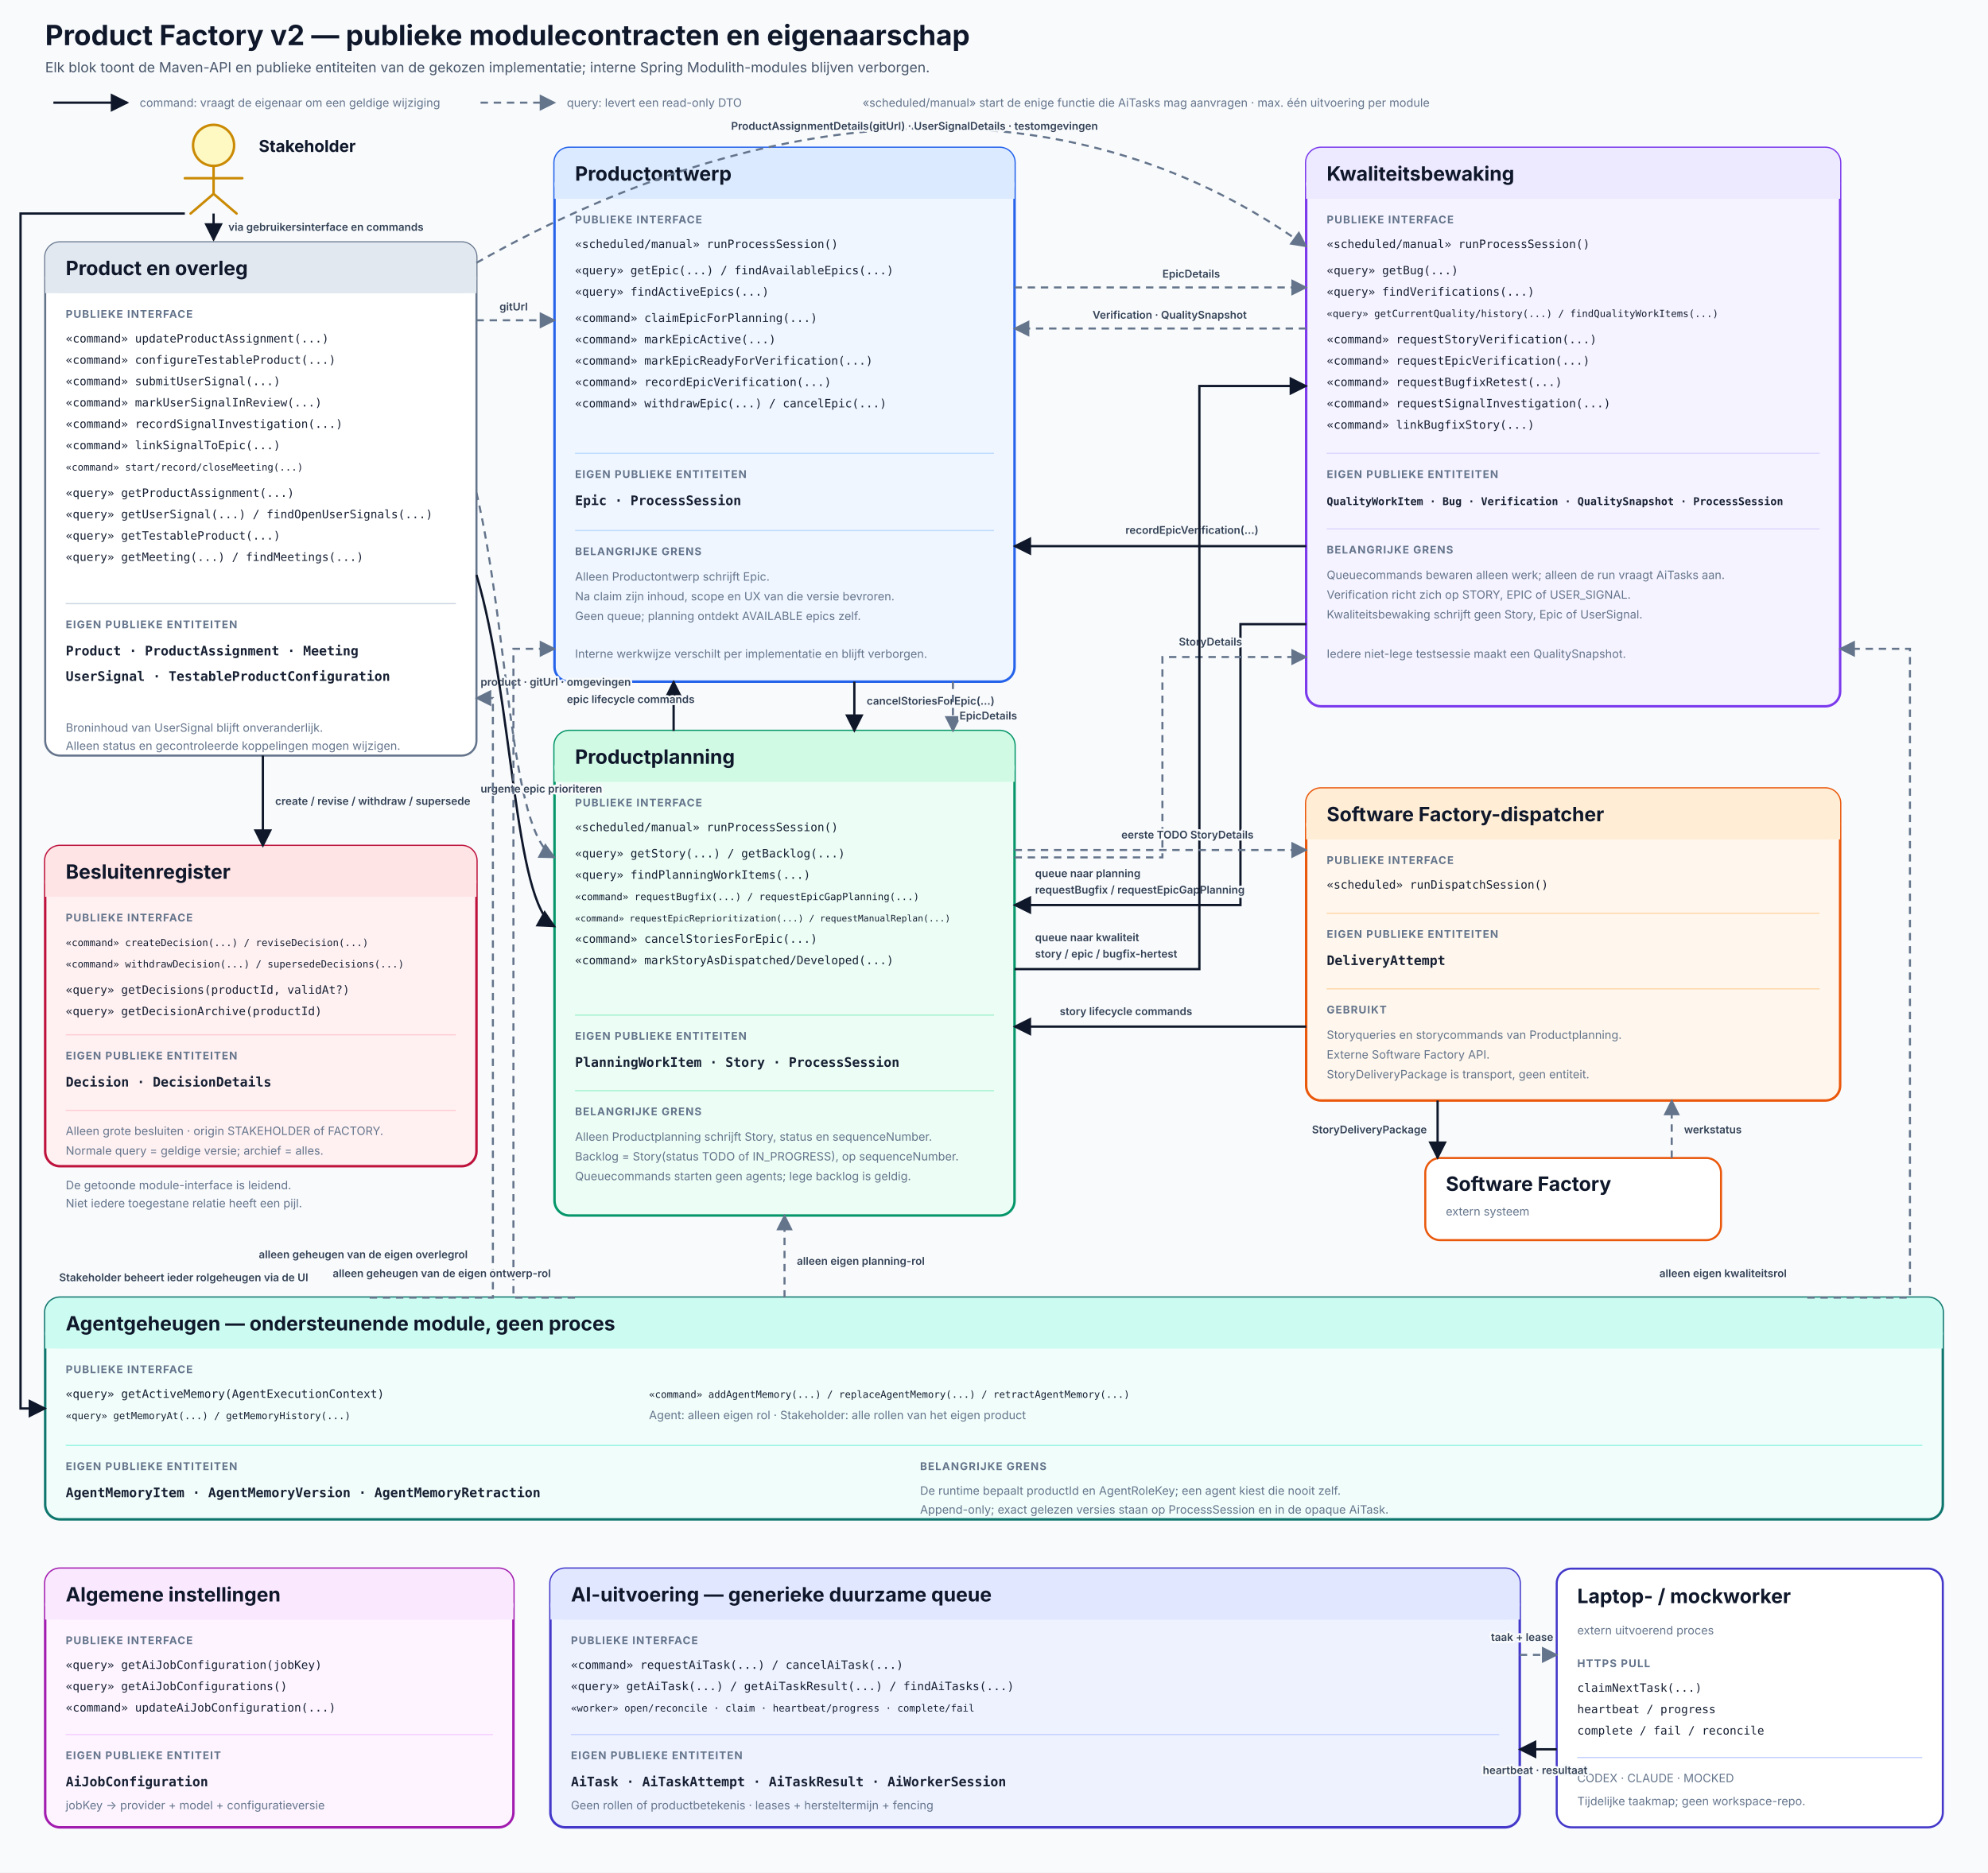
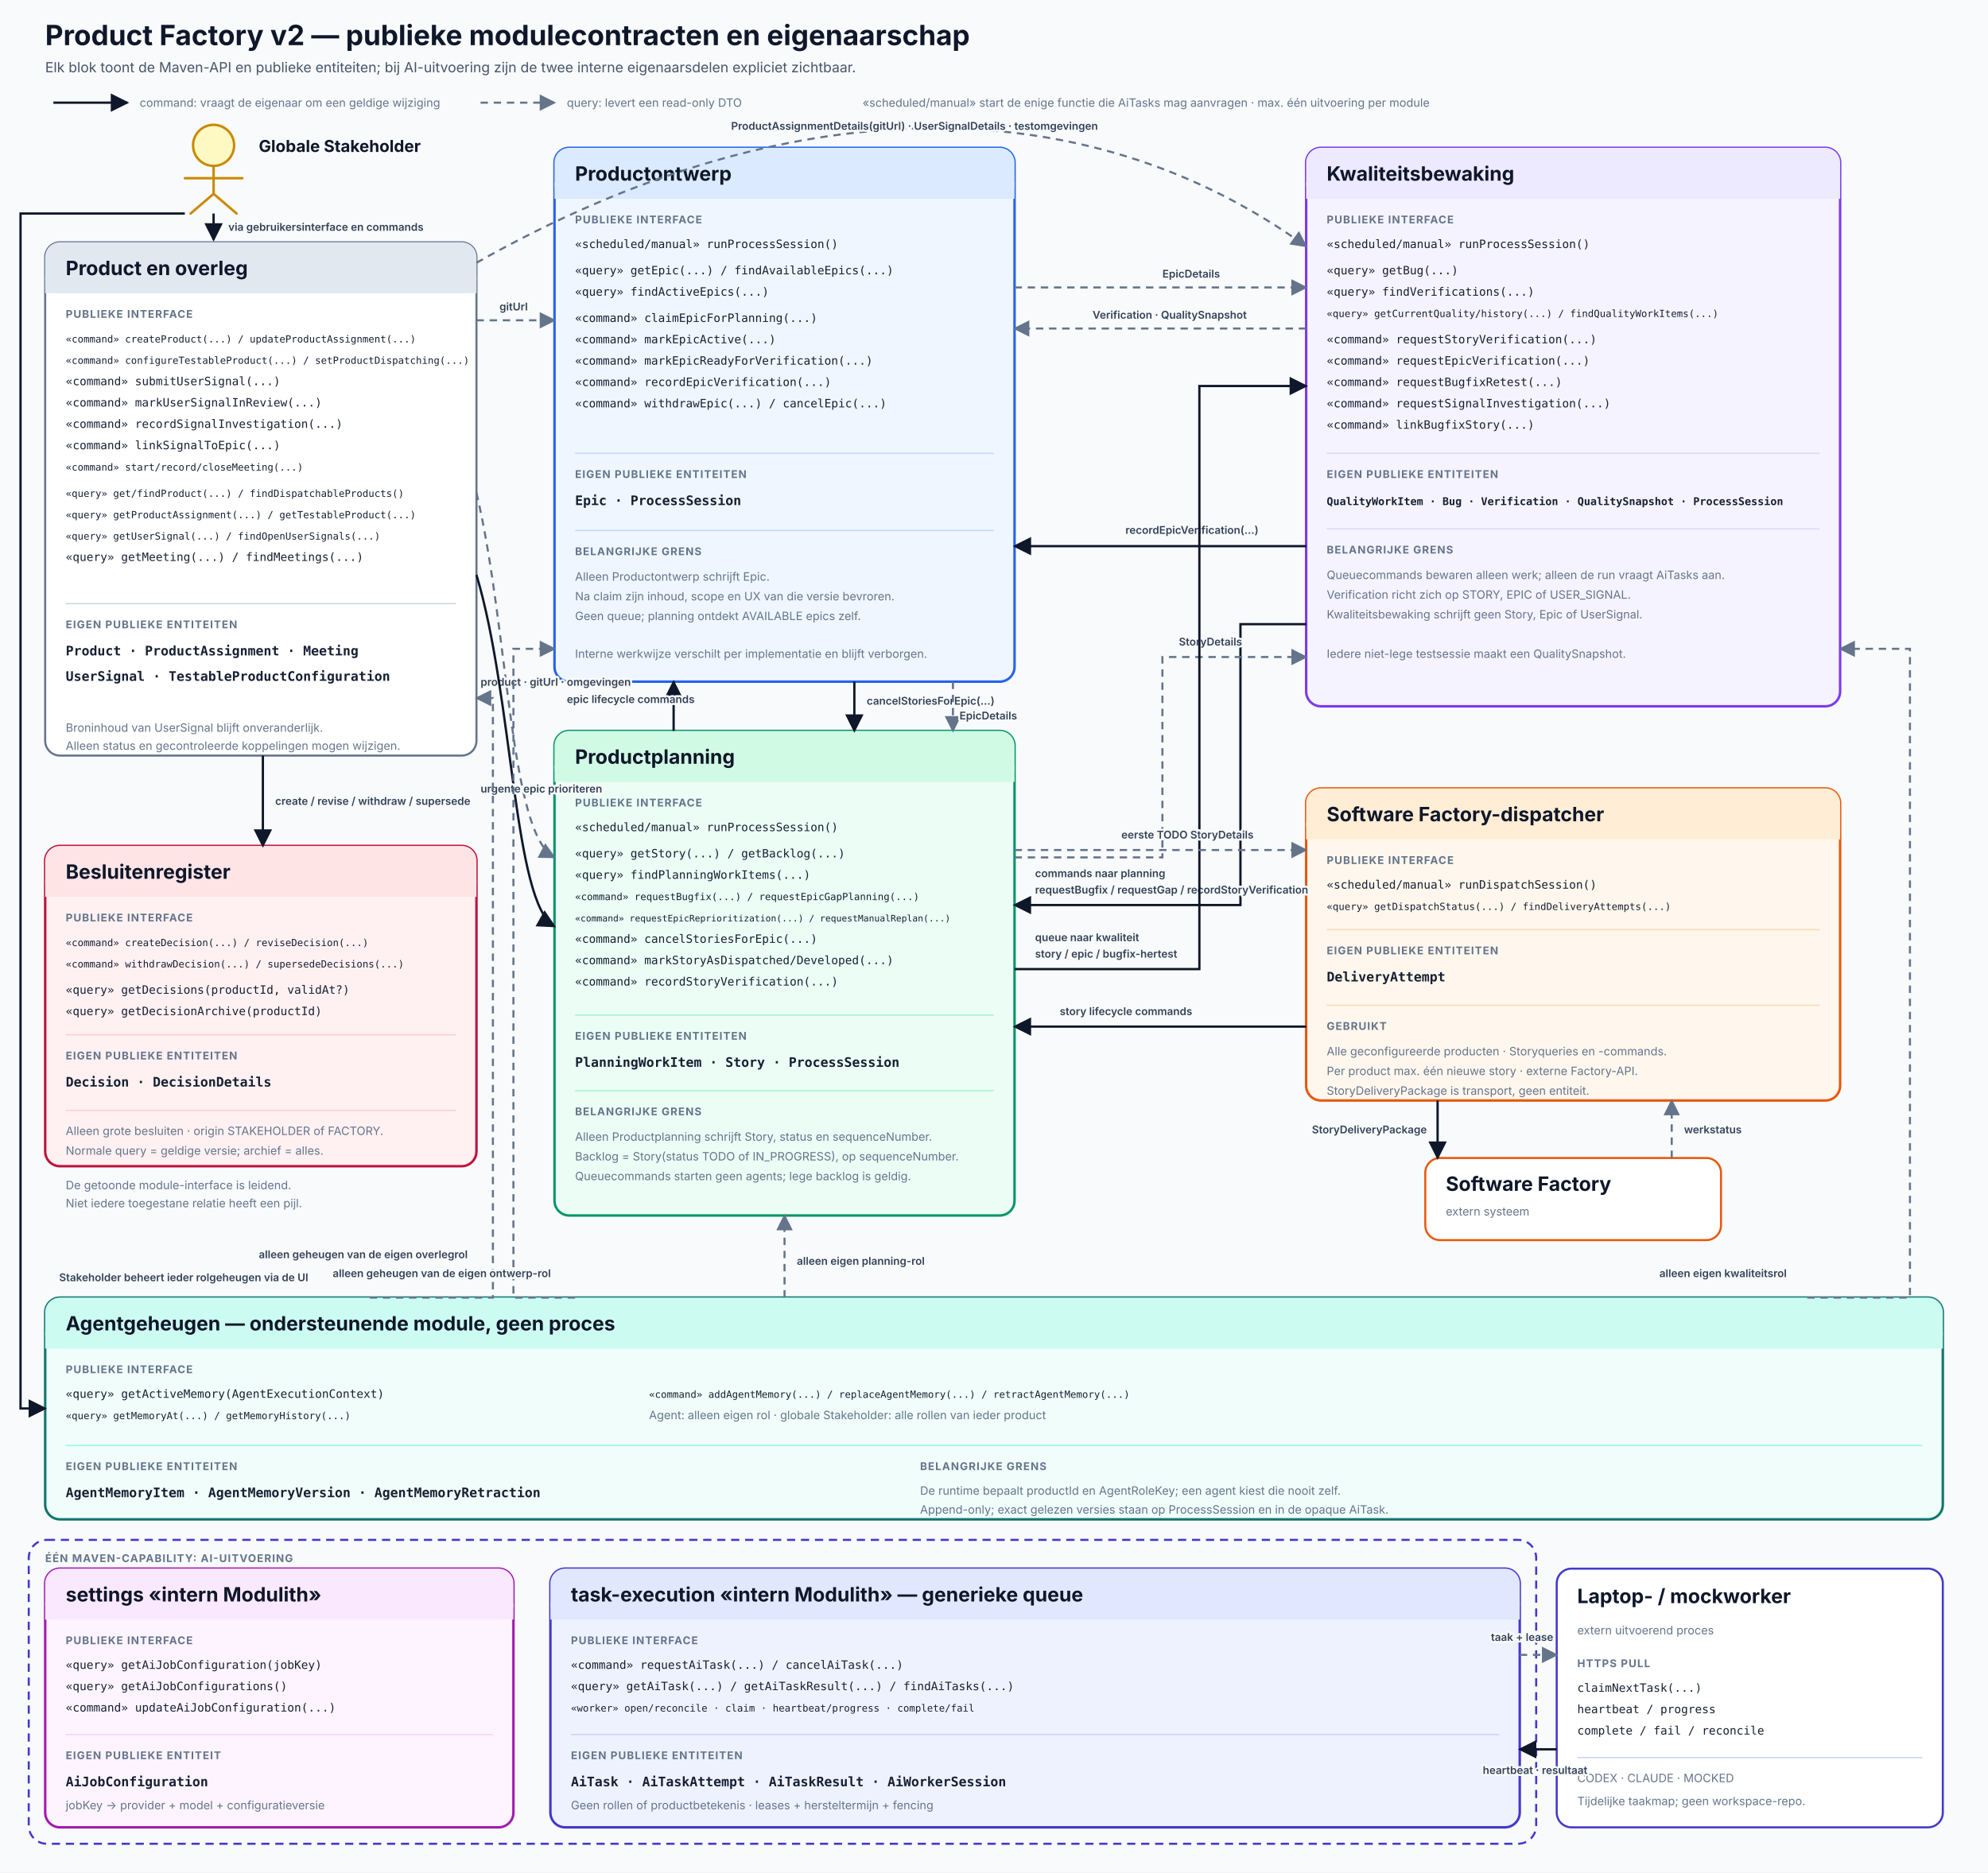
<svg xmlns="http://www.w3.org/2000/svg" width="2420" height="2280" viewBox="0 0 2420 2280" role="img" aria-labelledby="title desc">
  <defs>
    <marker id="commandArrow" viewBox="0 0 10 10" refX="9" refY="5" markerWidth="8" markerHeight="8" orient="auto">
      <path d="M0 0 L10 5 L0 10 Z" fill="#0f172a" />
    </marker>
    <marker id="queryArrow" viewBox="0 0 10 10" refX="9" refY="5" markerWidth="8" markerHeight="8" orient="auto">
      <path d="M0 0 L10 5 L0 10 Z" fill="#64748b" />
    </marker>
    <style>
      .title { font: 700 34px Inter, Arial, sans-serif; fill: #0f172a; }
      .subtitle { font: 400 17px Inter, Arial, sans-serif; fill: #475569; }
      .module-title { font: 700 24px Inter, Arial, sans-serif; fill: #0f172a; }
      .section-title { font: 700 13px Inter, Arial, sans-serif; letter-spacing: 1px; fill: #64748b; }
      .api { font: 500 14px ui-monospace, SFMono-Regular, Menlo, monospace; fill: #172033; }
      .entity { font: 600 16px ui-monospace, SFMono-Regular, Menlo, monospace; fill: #172033; }
      .note { font: 400 14px Inter, Arial, sans-serif; fill: #64748b; }
      .flow { font: 600 13px Inter, Arial, sans-serif; fill: #334155; paint-order: stroke; stroke: #f8fafc; stroke-width: 5px; stroke-linejoin: round; }
      .command { fill: none; stroke: #0f172a; stroke-width: 2.8; marker-end: url(#commandArrow); }
      .query { fill: none; stroke: #64748b; stroke-width: 2.5; stroke-dasharray: 9 7; marker-end: url(#queryArrow); }
      .divider { stroke-width: 1.5; }
    </style>
  </defs>
  <rect width="2420" height="2280" fill="#f8fafc" />
  <text x="55" y="55" class="title">Product Factory v2 — publieke modulecontracten en eigenaarschap</text>
-   <text x="55" y="88" class="subtitle">Elk blok toont de Maven-API en publieke entiteiten van de gekozen implementatie; interne Spring Modulith-modules blijven verborgen.</text>
+   <text x="55" y="88" class="subtitle">Elk blok toont de Maven-API en publieke entiteiten; bij AI-uitvoering zijn de twee interne eigenaarsdelen expliciet zichtbaar.</text>
  <path d="M65 125 H155" class="command" />
  <text x="170" y="130" class="note">command: vraagt de eigenaar om een geldige wijziging</text>
  <path d="M585 125 H675" class="query" />
  <text x="690" y="130" class="note">query: levert een read-only DTO</text>
  <text x="1050" y="130" class="note">«scheduled/manual» start de enige functie die AiTasks mag aanvragen · max. één uitvoering per module</text>
  <circle cx="260" cy="177" r="25" fill="#fef9c3" stroke="#ca8a04" stroke-width="3" />
  <path d="M260 202 V236 M225 217 H295 M260 236 L232 260 M260 236 L288 260" fill="none" stroke="#ca8a04" stroke-width="3" stroke-linecap="round" />
-   <text x="315" y="185" class="module-title" style="font-size:20px">Stakeholder</text>
+   <text x="315" y="185" class="module-title" style="font-size:20px">Globale Stakeholder</text>
  <path d="M260 260 V292" class="command" />
  <text x="278" y="281" class="flow">via gebruikersinterface en commands</text>
  <rect x="55" y="295" width="525" height="625" rx="18" fill="#ffffff" stroke="#64748b" stroke-width="2.5" />
  <rect x="55" y="295" width="525" height="62" rx="18" fill="#e2e8f0" />
  <path d="M55 337 V357 H580 V337" fill="#e2e8f0" />
  <text x="80" y="335" class="module-title">Product en overleg</text>
  <text x="80" y="387" class="section-title">PUBLIEKE INTERFACE</text>
-   <text x="80" y="417" class="api">«command» updateProductAssignment(...)</text>
-   <text x="80" y="443" class="api">«command» configureTestableProduct(...)</text>
+   <text x="80" y="417" class="api" style="font-size:12px">«command» createProduct(...) / updateProductAssignment(...)</text>
+   <text x="80" y="443" class="api" style="font-size:12px">«command» configureTestableProduct(...) / setProductDispatching(...)</text>
  <text x="80" y="469" class="api">«command» submitUserSignal(...)</text>
  <text x="80" y="495" class="api">«command» markUserSignalInReview(...)</text>
  <text x="80" y="521" class="api">«command» recordSignalInvestigation(...)</text>
  <text x="80" y="547" class="api">«command» linkSignalToEpic(...)</text>
  <text x="80" y="573" class="api" style="font-size:12px">«command» start/record/closeMeeting(...)</text>
-   <text x="80" y="605" class="api">«query» getProductAssignment(...)</text>
-   <text x="80" y="631" class="api">«query» getUserSignal(...) / findOpenUserSignals(...)</text>
-   <text x="80" y="657" class="api">«query» getTestableProduct(...)</text>
+   <text x="80" y="605" class="api" style="font-size:12px">«query» get/findProduct(...) / findDispatchableProducts()</text>
+   <text x="80" y="631" class="api" style="font-size:12px">«query» getProductAssignment(...) / getTestableProduct(...)</text>
+   <text x="80" y="657" class="api" style="font-size:12px">«query» getUserSignal(...) / findOpenUserSignals(...)</text>
  <text x="80" y="683" class="api">«query» getMeeting(...) / findMeetings(...)</text>
  <line x1="80" y1="735" x2="555" y2="735" class="divider" stroke="#cbd5e1" />
  <text x="80" y="765" class="section-title">EIGEN PUBLIEKE ENTITEITEN</text>
  <text x="80" y="798" class="entity">Product · ProductAssignment · Meeting</text>
  <text x="80" y="829" class="entity">UserSignal · TestableProductConfiguration</text>
  <text x="80" y="891" class="note">Broninhoud van UserSignal blijft onveranderlijk.</text>
  <text x="80" y="913" class="note">Alleen status en gecontroleerde koppelingen mogen wijzigen.</text>
  <rect x="675" y="180" width="560" height="650" rx="18" fill="#eff6ff" stroke="#2563eb" stroke-width="3" />
  <rect x="675" y="180" width="560" height="62" rx="18" fill="#dbeafe" />
  <path d="M675 222 V242 H1235 V222" fill="#dbeafe" />
  <text x="700" y="220" class="module-title">Productontwerp</text>
  <text x="700" y="272" class="section-title">PUBLIEKE INTERFACE</text>
  <text x="700" y="302" class="api">«scheduled/manual» runProcessSession()</text>
  <text x="700" y="334" class="api">«query» getEpic(...) / findAvailableEpics(...)</text>
  <text x="700" y="360" class="api">«query» findActiveEpics(...)</text>
  <text x="700" y="392" class="api">«command» claimEpicForPlanning(...)</text>
  <text x="700" y="418" class="api">«command» markEpicActive(...)</text>
  <text x="700" y="444" class="api">«command» markEpicReadyForVerification(...)</text>
  <text x="700" y="470" class="api">«command» recordEpicVerification(...)</text>
  <text x="700" y="496" class="api">«command» withdrawEpic(...) / cancelEpic(...)</text>
  <line x1="700" y1="552" x2="1210" y2="552" class="divider" stroke="#bfdbfe" />
  <text x="700" y="582" class="section-title">EIGEN PUBLIEKE ENTITEITEN</text>
  <text x="700" y="615" class="entity">Epic · ProcessSession</text>
  <line x1="700" y1="646" x2="1210" y2="646" class="divider" stroke="#bfdbfe" />
  <text x="700" y="676" class="section-title">BELANGRIJKE GRENS</text>
  <text x="700" y="707" class="note">Alleen Productontwerp schrijft Epic.</text>
  <text x="700" y="731" class="note">Na claim zijn inhoud, scope en UX van die versie bevroren.</text>
  <text x="700" y="755" class="note">Geen queue; planning ontdekt AVAILABLE epics zelf.</text>
  <text x="700" y="801" class="note">Interne werkwijze verschilt per implementatie en blijft verborgen.</text>
  <rect x="675" y="890" width="560" height="590" rx="18" fill="#ecfdf5" stroke="#059669" stroke-width="3" />
  <rect x="675" y="890" width="560" height="62" rx="18" fill="#d1fae5" />
  <path d="M675 932 V952 H1235 V932" fill="#d1fae5" />
  <text x="700" y="930" class="module-title">Productplanning</text>
  <text x="700" y="982" class="section-title">PUBLIEKE INTERFACE</text>
  <text x="700" y="1012" class="api">«scheduled/manual» runProcessSession()</text>
  <text x="700" y="1044" class="api">«query» getStory(...) / getBacklog(...)</text>
  <text x="700" y="1070" class="api">«query» findPlanningWorkItems(...)</text>
  <text x="700" y="1096" class="api" style="font-size:12px">«command» requestBugfix(...) / requestEpicGapPlanning(...)</text>
  <text x="700" y="1122" class="api" style="font-size:11px">«command» requestEpicReprioritization(...) / requestManualReplan(...)</text>
  <text x="700" y="1148" class="api">«command» cancelStoriesForEpic(...)</text>
  <text x="700" y="1174" class="api">«command» markStoryAsDispatched/Developed(...)</text>
+   <text x="700" y="1200" class="api">«command» recordStoryVerification(...)</text>
  <line x1="700" y1="1236" x2="1210" y2="1236" class="divider" stroke="#a7f3d0" />
  <text x="700" y="1266" class="section-title">EIGEN PUBLIEKE ENTITEITEN</text>
  <text x="700" y="1299" class="entity">PlanningWorkItem · Story · ProcessSession</text>
  <line x1="700" y1="1328" x2="1210" y2="1328" class="divider" stroke="#a7f3d0" />
  <text x="700" y="1358" class="section-title">BELANGRIJKE GRENS</text>
  <text x="700" y="1389" class="note">Alleen Productplanning schrijft Story, status en sequenceNumber.</text>
  <text x="700" y="1413" class="note">Backlog = Story(status TODO of IN_PROGRESS), op sequenceNumber.</text>
  <text x="700" y="1437" class="note">Queuecommands starten geen agents; lege backlog is geldig.</text>
  <g transform="translate(220 0)">
    <rect x="1370" y="180" width="650" height="680" rx="18" fill="#f5f3ff" stroke="#7c3aed" stroke-width="3" />
    <rect x="1370" y="180" width="650" height="62" rx="18" fill="#ede9fe" />
    <path d="M1370 222 V242 H2020 V222" fill="#ede9fe" />
    <text x="1395" y="220" class="module-title">Kwaliteitsbewaking</text>
    <text x="1395" y="272" class="section-title">PUBLIEKE INTERFACE</text>
    <text x="1395" y="302" class="api">«scheduled/manual» runProcessSession()</text>
    <text x="1395" y="334" class="api">«query» getBug(...)</text>
    <text x="1395" y="360" class="api">«query» findVerifications(...)</text>
    <text x="1395" y="386" class="api" style="font-size:12px">«query» getCurrentQuality/history(...) / findQualityWorkItems(...)</text>
    <text x="1395" y="418" class="api">«command» requestStoryVerification(...)</text>
    <text x="1395" y="444" class="api">«command» requestEpicVerification(...)</text>
    <text x="1395" y="470" class="api">«command» requestBugfixRetest(...)</text>
    <text x="1395" y="496" class="api">«command» requestSignalInvestigation(...)</text>
    <text x="1395" y="522" class="api">«command» linkBugfixStory(...)</text>
    <line x1="1395" y1="552" x2="1995" y2="552" class="divider" stroke="#ddd6fe" />
    <text x="1395" y="582" class="section-title">EIGEN PUBLIEKE ENTITEITEN</text>
    <text x="1395" y="615" class="entity" style="font-size:13px">QualityWorkItem · Bug · Verification · QualitySnapshot · ProcessSession</text>
    <line x1="1395" y1="644" x2="1995" y2="644" class="divider" stroke="#ddd6fe" />
    <text x="1395" y="674" class="section-title">BELANGRIJKE GRENS</text>
    <text x="1395" y="705" class="note">Queuecommands bewaren alleen werk; alleen de run vraagt AiTasks aan.</text>
    <text x="1395" y="729" class="note">Verification richt zich op STORY, EPIC of USER_SIGNAL.</text>
    <text x="1395" y="753" class="note">Kwaliteitsbewaking schrijft geen Story, Epic of UserSignal.</text>
    <text x="1395" y="801" class="note">Iedere niet-lege testsessie maakt een QualitySnapshot.</text>
  </g>
  <rect x="55" y="1030" width="525" height="390" rx="18" fill="#fff1f2" stroke="#be123c" stroke-width="3" />
  <rect x="55" y="1030" width="525" height="62" rx="18" fill="#ffe4e6" />
  <path d="M55 1072 V1092 H580 V1072" fill="#ffe4e6" />
  <text x="80" y="1070" class="module-title">Besluitenregister</text>
  <text x="80" y="1122" class="section-title">PUBLIEKE INTERFACE</text>
  <text x="80" y="1152" class="api" style="font-size:12px">«command» createDecision(...) / reviseDecision(...)</text>
  <text x="80" y="1178" class="api" style="font-size:12px">«command» withdrawDecision(...) / supersedeDecisions(...)</text>
  <text x="80" y="1210" class="api">«query» getDecisions(productId, validAt?)</text>
  <text x="80" y="1236" class="api">«query» getDecisionArchive(productId)</text>
  <line x1="80" y1="1260" x2="555" y2="1260" class="divider" stroke="#fecdd3" />
  <text x="80" y="1290" class="section-title">EIGEN PUBLIEKE ENTITEITEN</text>
  <text x="80" y="1323" class="entity">Decision · DecisionDetails</text>
  <line x1="80" y1="1352" x2="555" y2="1352" class="divider" stroke="#fecdd3" />
  <text x="80" y="1382" class="note">Alleen grote besluiten · origin STAKEHOLDER of FACTORY.</text>
  <text x="80" y="1406" class="note">Normale query = geldige versie; archief = alles.</text>
  <g transform="translate(220 0)">
    <rect x="1370" y="960" width="650" height="380" rx="18" fill="#fff7ed" stroke="#ea580c" stroke-width="3" />
    <rect x="1370" y="960" width="650" height="62" rx="18" fill="#ffedd5" />
    <path d="M1370 1002 V1022 H2020 V1002" fill="#ffedd5" />
    <text x="1395" y="1000" class="module-title">Software Factory-dispatcher</text>
    <text x="1395" y="1052" class="section-title">PUBLIEKE INTERFACE</text>
-     <text x="1395" y="1082" class="api">«scheduled» runDispatchSession()</text>
-     <line x1="1395" y1="1112" x2="1995" y2="1112" class="divider" stroke="#fed7aa" />
-     <text x="1395" y="1142" class="section-title">EIGEN PUBLIEKE ENTITEITEN</text>
-     <text x="1395" y="1175" class="entity">DeliveryAttempt</text>
-     <line x1="1395" y1="1204" x2="1995" y2="1204" class="divider" stroke="#fed7aa" />
-     <text x="1395" y="1234" class="section-title">GEBRUIKT</text>
-     <text x="1395" y="1265" class="note">Storyqueries en storycommands van Productplanning.</text>
-     <text x="1395" y="1289" class="note">Externe Software Factory API.</text>
-     <text x="1395" y="1313" class="note">StoryDeliveryPackage is transport, geen entiteit.</text>
+     <text x="1395" y="1082" class="api">«scheduled/manual» runDispatchSession()</text>
+     <text x="1395" y="1108" class="api" style="font-size:12px">«query» getDispatchStatus(...) / findDeliveryAttempts(...)</text>
+     <line x1="1395" y1="1132" x2="1995" y2="1132" class="divider" stroke="#fed7aa" />
+     <text x="1395" y="1162" class="section-title">EIGEN PUBLIEKE ENTITEITEN</text>
+     <text x="1395" y="1195" class="entity">DeliveryAttempt</text>
+     <line x1="1395" y1="1224" x2="1995" y2="1224" class="divider" stroke="#fed7aa" />
+     <text x="1395" y="1254" class="section-title">GEBRUIKT</text>
+     <text x="1395" y="1285" class="note">Alle geconfigureerde producten · Storyqueries en -commands.</text>
+     <text x="1395" y="1309" class="note">Per product max. één nieuwe story · externe Factory-API.</text>
+     <text x="1395" y="1333" class="note">StoryDeliveryPackage is transport, geen entiteit.</text>
  </g>
  <g transform="translate(220 0)">
    <rect x="1515" y="1410" width="360" height="100" rx="18" fill="#ffffff" stroke="#ea580c" stroke-width="2.5" />
    <text x="1540" y="1450" class="module-title">Software Factory</text>
    <text x="1540" y="1480" class="note">extern systeem</text>
  </g>
  <path d="M580 390 H675" class="query" />
  <text x="608" y="378" class="flow">gitUrl</text>
  <path d="M580 600 C620 770 620 1015 675 1044" class="query" />
  <text x="585" y="835" class="flow">product · gitUrl · omgevingen</text>
  <path d="M580 700 C625 850 625 1100 675 1128" class="command" />
  <text x="585" y="965" class="flow">urgente epic prioriteren</text>
  <path d="M580 320 C960 105 1320 105 1590 300" class="query" />
  <text x="890" y="158" class="flow">ProductAssignmentDetails(gitUrl) · UserSignalDetails · testomgevingen</text>
  <path d="M820 890 V830" class="command" />
  <text x="690" y="856" class="flow">epic lifecycle commands</text>
  <path d="M1040 830 V890" class="command" />
  <text x="1055" y="858" class="flow">cancelStoriesForEpic(...)</text>
  <path d="M1160 830 V890" class="query" />
  <text x="1168" y="876" class="flow">EpicDetails</text>
  <path d="M1235 350 H1590" class="query" />
  <text x="1415" y="338" class="flow">EpicDetails</text>
  <path d="M1590 400 H1235" class="query" />
  <text x="1330" y="388" class="flow">Verification · QualitySnapshot</text>
  <path d="M1590 665 H1235" class="command" />
  <text x="1370" y="650" class="flow">recordEpicVerification(...)</text>
  <path d="M1590 760 H1510 V1102 H1235" class="command" />
-   <text x="1260" y="1068" class="flow">queue naar planning</text>
-   <text x="1260" y="1088" class="flow">requestBugfix / requestEpicGapPlanning</text>
+   <text x="1260" y="1068" class="flow">commands naar planning</text>
+   <text x="1260" y="1088" class="flow">requestBugfix / requestGap / recordStoryVerification</text>
  <path d="M1235 1044 H1415 V800 H1590" class="query" />
  <text x="1435" y="786" class="flow">StoryDetails</text>
  <path d="M1235 1180 H1460 V470 H1590" class="command" />
  <text x="1260" y="1146" class="flow">queue naar kwaliteit</text>
  <text x="1260" y="1166" class="flow">story / epic / bugfix-hertest</text>
  <path d="M1590 1250 H1235" class="command" />
  <text x="1290" y="1236" class="flow">story lifecycle commands</text>
  <path d="M1235 1035 H1590" class="query" />
  <text x="1365" y="1021" class="flow">eerste TODO StoryDetails</text>
  <path d="M1750 1340 V1410" class="command" />
  <text x="1597" y="1380" class="flow">StoryDeliveryPackage</text>
  <path d="M2035 1410 V1340" class="query" />
  <text x="2050" y="1380" class="flow">werkstatus</text>
  <path d="M320 920 V1030" class="command" />
  <text x="335" y="980" class="flow">create / revise / withdraw / supersede</text>
  <text x="80" y="1448" class="note">De getoonde module-interface is leidend.</text>
  <text x="80" y="1470" class="note">Niet iedere toegestane relatie heeft een pijl.</text>
  <rect x="55" y="1580" width="2310" height="270" rx="18" fill="#f0fdfa" stroke="#0f766e" stroke-width="3" />
  <rect x="55" y="1580" width="2310" height="62" rx="18" fill="#ccfbf1" />
  <path d="M55 1622 V1642 H2365 V1622" fill="#ccfbf1" />
  <text x="80" y="1620" class="module-title">Agentgeheugen — ondersteunende module, geen proces</text>
  <text x="80" y="1672" class="section-title">PUBLIEKE INTERFACE</text>
  <text x="80" y="1702" class="api">«query» getActiveMemory(AgentExecutionContext)</text>
  <text x="80" y="1728" class="api" style="font-size:12px">«query» getMemoryAt(...) / getMemoryHistory(...)</text>
  <text x="790" y="1702" class="api" style="font-size:12px">«command» addAgentMemory(...) / replaceAgentMemory(...) / retractAgentMemory(...)</text>
-   <text x="790" y="1728" class="note">Agent: alleen eigen rol · Stakeholder: alle rollen van het eigen product</text>
+   <text x="790" y="1728" class="note">Agent: alleen eigen rol · globale Stakeholder: alle rollen van ieder product</text>
  <line x1="80" y1="1760" x2="2340" y2="1760" class="divider" stroke="#99f6e4" />
  <text x="80" y="1790" class="section-title">EIGEN PUBLIEKE ENTITEITEN</text>
  <text x="80" y="1823" class="entity">AgentMemoryItem · AgentMemoryVersion · AgentMemoryRetraction</text>
  <text x="1120" y="1790" class="section-title">BELANGRIJKE GRENS</text>
  <text x="1120" y="1820" class="note">De runtime bepaalt productId en AgentRoleKey; een agent kiest die nooit zelf.</text>
  <text x="1120" y="1843" class="note">Append-only; exact gelezen versies staan op ProcessSession en in de opaque AiTask.</text>
  <path d="M450 1580 H600 V850 H580" class="query" />
  <text x="315" y="1532" class="flow">alleen geheugen van de eigen overlegrol</text>
  <path d="M700 1580 H625 V790 H675" class="query" />
  <text x="405" y="1555" class="flow">alleen geheugen van de eigen ontwerp-rol</text>
  <path d="M955 1580 V1480" class="query" />
  <text x="970" y="1540" class="flow">alleen eigen planning-rol</text>
  <path d="M2200 1580 H2325 V790 H2240" class="query" />
  <text x="2020" y="1555" class="flow">alleen eigen kwaliteitsrol</text>
  <path d="M225 260 H25 V1715 H55" class="command" />
  <text x="72" y="1560" class="flow">Stakeholder beheert ieder rolgeheugen via de UI</text>
+   <rect x="35" y="1875" width="1835" height="370" rx="22" fill="none" stroke="#4338ca" stroke-width="2.5" stroke-dasharray="10 7" />
+   <text x="55" y="1902" class="section-title">ÉÉN MAVEN-CAPABILITY: AI-UITVOERING</text>
  <rect x="55" y="1910" width="570" height="315" rx="18" fill="#fdf4ff" stroke="#a21caf" stroke-width="3" />
  <rect x="55" y="1910" width="570" height="62" rx="18" fill="#fae8ff" />
  <path d="M55 1952 V1972 H625 V1952" fill="#fae8ff" />
-   <text x="80" y="1950" class="module-title">Algemene instellingen</text>
+   <text x="80" y="1950" class="module-title">settings «intern Modulith»</text>
  <text x="80" y="2002" class="section-title">PUBLIEKE INTERFACE</text>
  <text x="80" y="2032" class="api">«query» getAiJobConfiguration(jobKey)</text>
  <text x="80" y="2058" class="api">«query» getAiJobConfigurations()</text>
  <text x="80" y="2084" class="api">«command» updateAiJobConfiguration(...)</text>
  <line x1="80" y1="2112" x2="600" y2="2112" class="divider" stroke="#f5d0fe" />
  <text x="80" y="2142" class="section-title">EIGEN PUBLIEKE ENTITEIT</text>
  <text x="80" y="2175" class="entity">AiJobConfiguration</text>
  <text x="80" y="2203" class="note">jobKey → provider + model + configuratieversie</text>
  <rect x="670" y="1910" width="1180" height="315" rx="18" fill="#eef2ff" stroke="#4338ca" stroke-width="3" />
  <rect x="670" y="1910" width="1180" height="62" rx="18" fill="#e0e7ff" />
  <path d="M670 1952 V1972 H1850 V1952" fill="#e0e7ff" />
-   <text x="695" y="1950" class="module-title">AI-uitvoering — generieke duurzame queue</text>
+   <text x="695" y="1950" class="module-title">task-execution «intern Modulith» — generieke queue</text>
  <text x="695" y="2002" class="section-title">PUBLIEKE INTERFACE</text>
  <text x="695" y="2032" class="api">«command» requestAiTask(...) / cancelAiTask(...)</text>
  <text x="695" y="2058" class="api">«query» getAiTask(...) / getAiTaskResult(...) / findAiTasks(...)</text>
  <text x="695" y="2084" class="api" style="font-size:12px">«worker» open/reconcile · claim · heartbeat/progress · complete/fail</text>
  <line x1="695" y1="2112" x2="1825" y2="2112" class="divider" stroke="#c7d2fe" />
  <text x="695" y="2142" class="section-title">EIGEN PUBLIEKE ENTITEITEN</text>
  <text x="695" y="2175" class="entity">AiTask · AiTaskAttempt · AiTaskResult · AiWorkerSession</text>
  <text x="695" y="2203" class="note">Geen rollen of productbetekenis · leases + hersteltermijn + fencing</text>
  <rect x="1895" y="1910" width="470" height="315" rx="18" fill="#ffffff" stroke="#4338ca" stroke-width="2.5" />
  <text x="1920" y="1952" class="module-title">Laptop- / mockworker</text>
  <text x="1920" y="1990" class="note">extern uitvoerend proces</text>
  <text x="1920" y="2030" class="section-title">HTTPS PULL</text>
  <text x="1920" y="2060" class="api">claimNextTask(...)</text>
  <text x="1920" y="2086" class="api">heartbeat / progress</text>
  <text x="1920" y="2112" class="api">complete / fail / reconcile</text>
  <line x1="1920" y1="2140" x2="2340" y2="2140" class="divider" stroke="#c7d2fe" />
  <text x="1920" y="2170" class="note">CODEX · CLAUDE · MOCKED</text>
  <text x="1920" y="2198" class="note">Tijdelijke taakmap; geen workspace-repo.</text>
  <path d="M1850 2015 H1895" class="query" />
  <text x="1815" y="1998" class="flow">taak + lease</text>
  <path d="M1895 2130 H1850" class="command" />
  <text x="1805" y="2160" class="flow">heartbeat · resultaat</text>
</svg>
